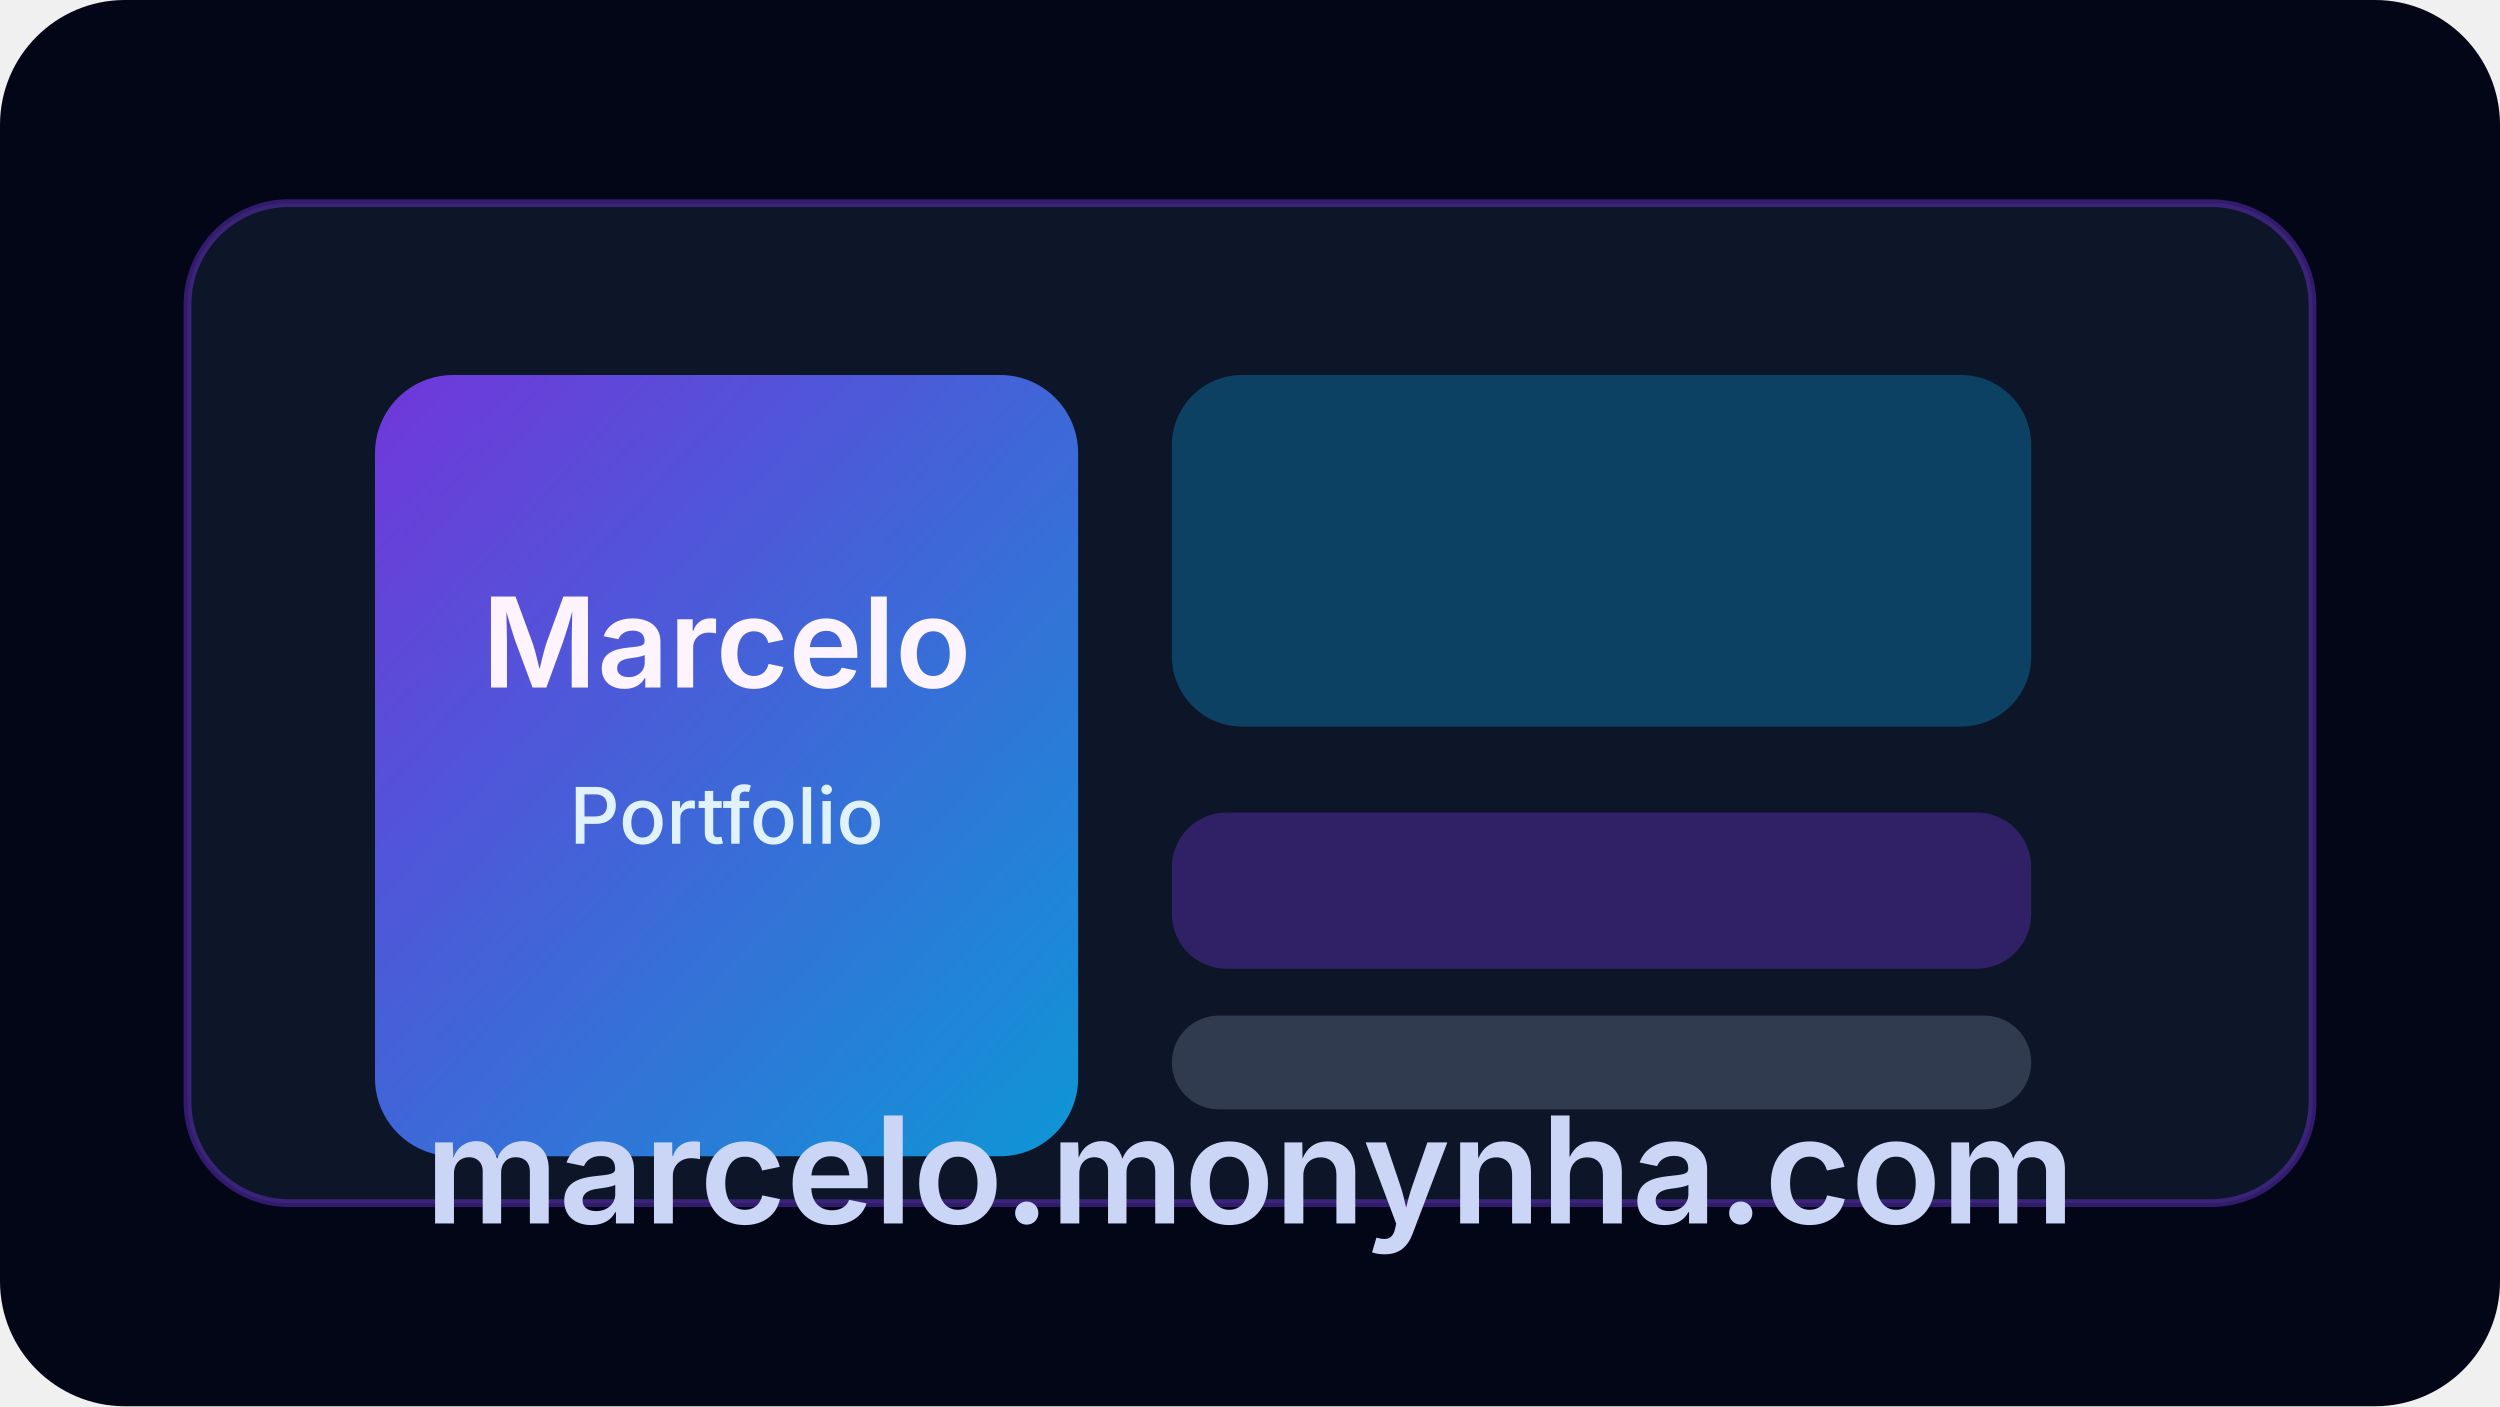
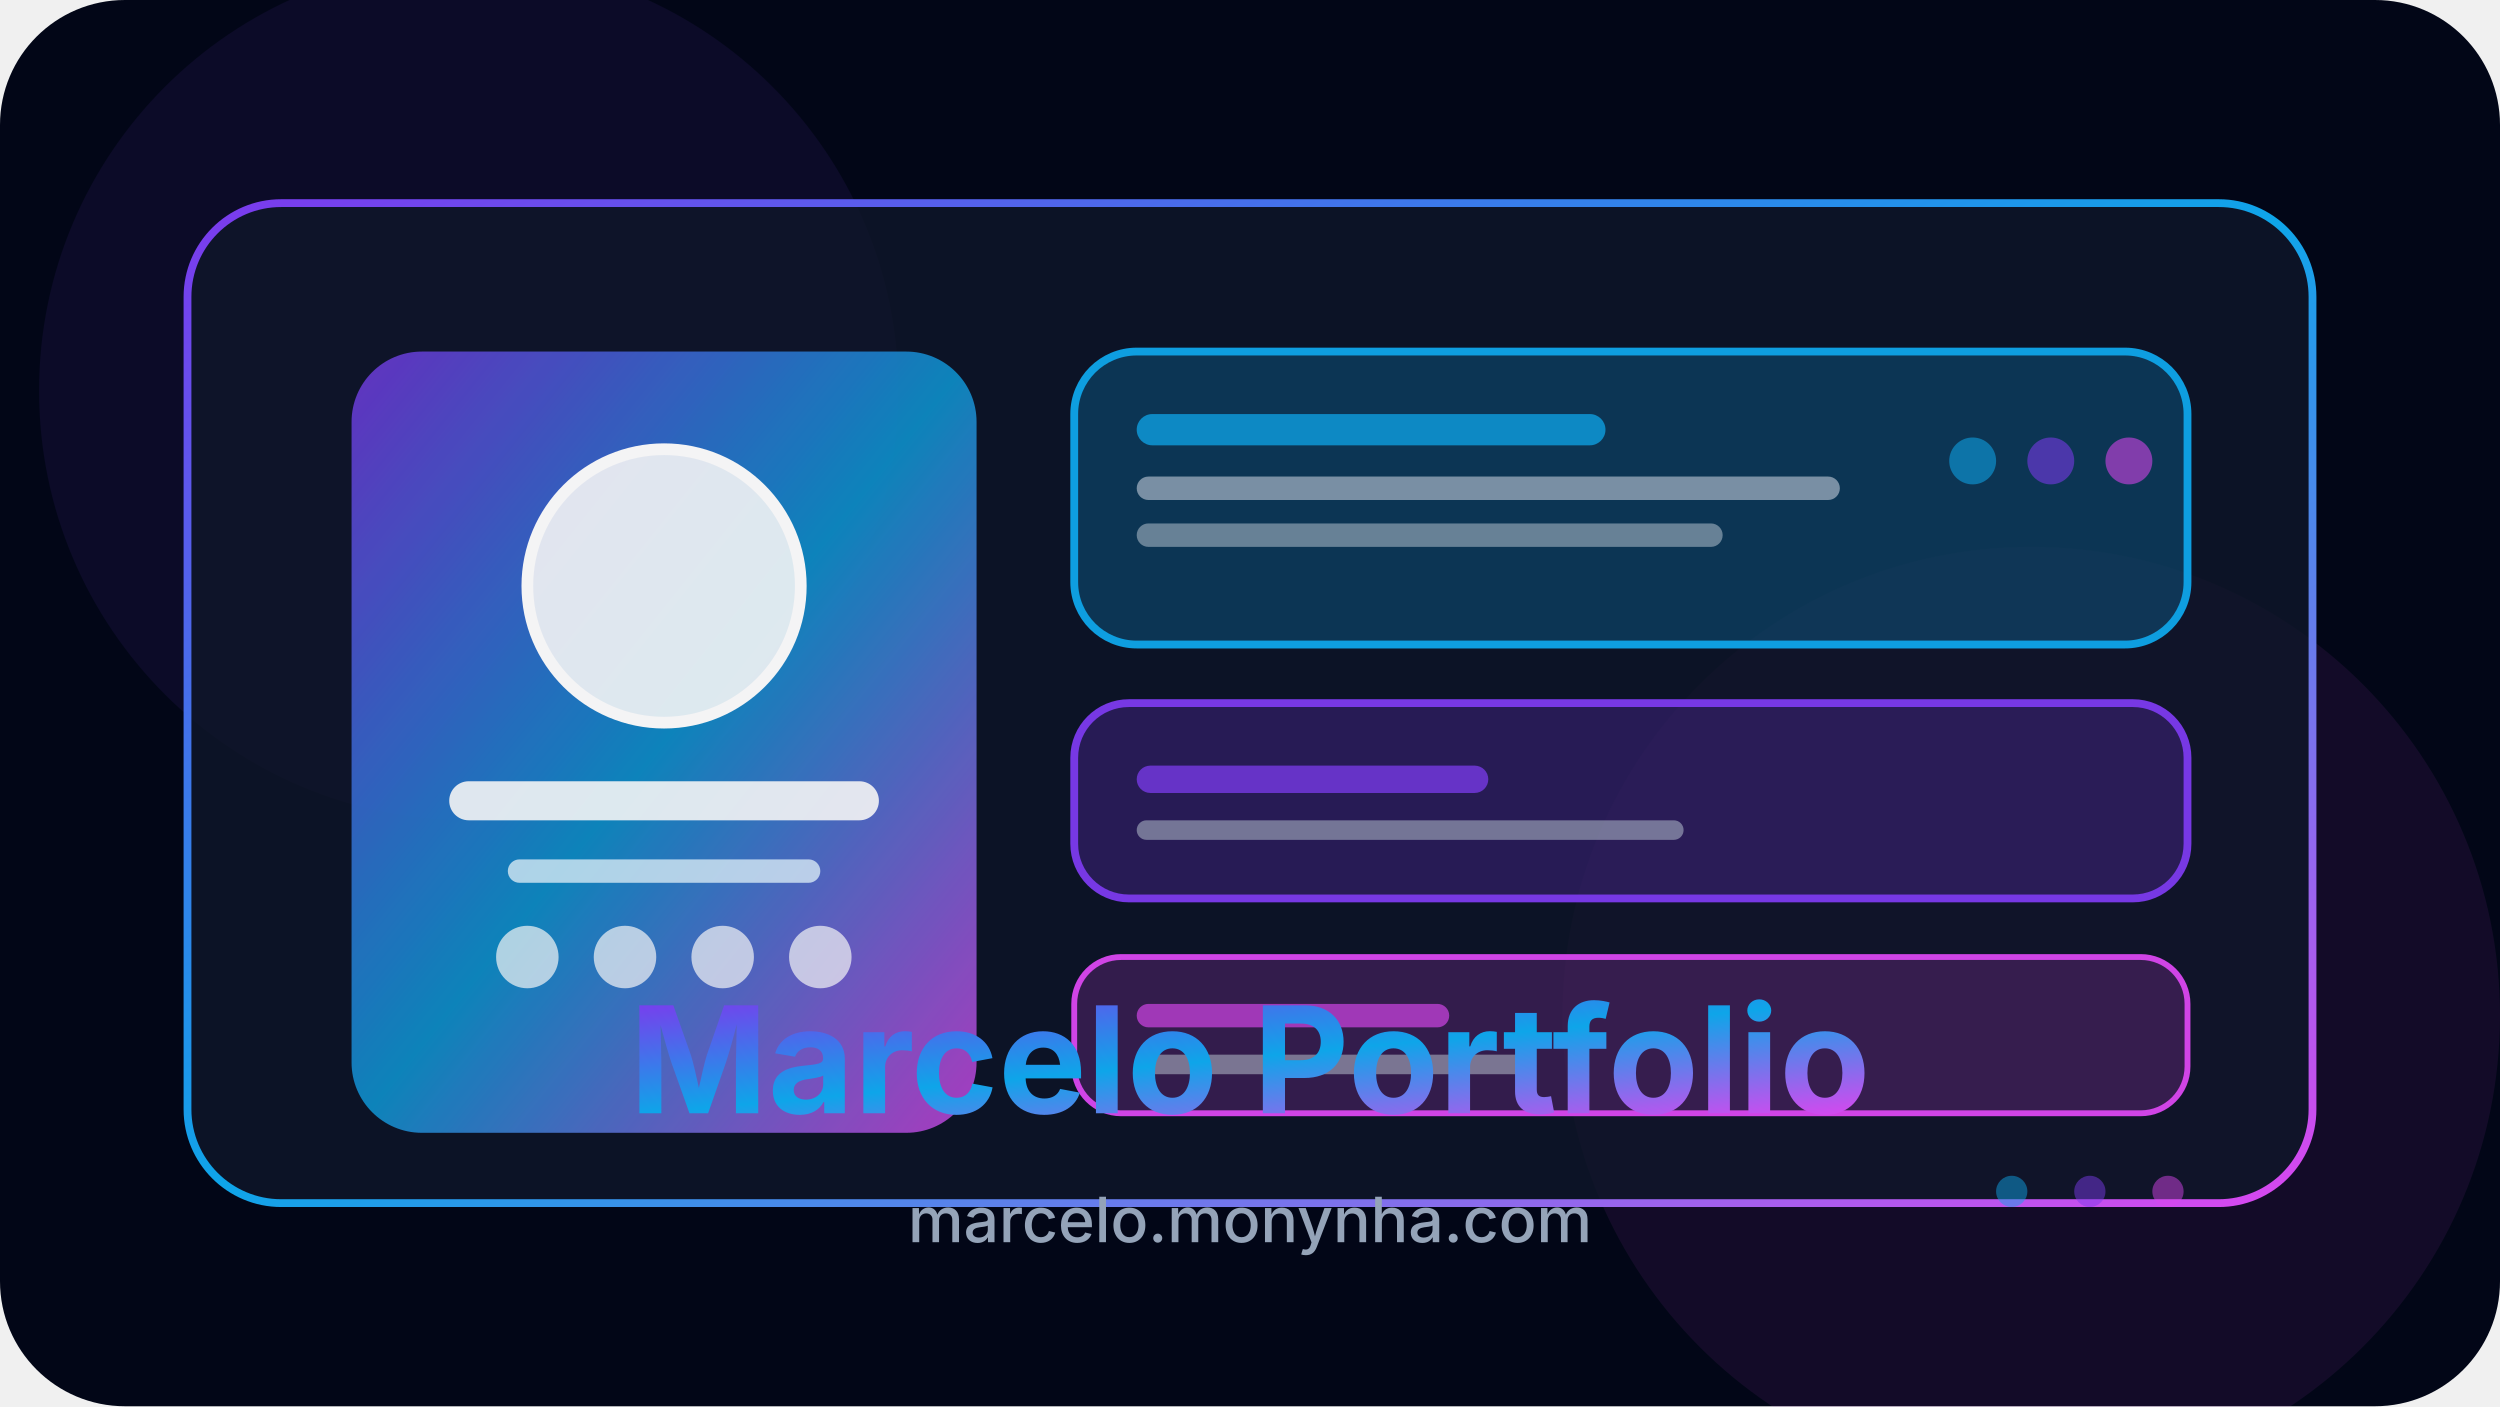
<svg xmlns="http://www.w3.org/2000/svg" width="640" height="360" viewBox="0 0 640 360" role="img">
  <defs>
    <linearGradient id="marceloGradient" x1="0%" y1="0%" x2="100%" y2="100%">
      <stop offset="0%" stop-color="#7C3AED" />
-       <stop offset="100%" stop-color="#0EA5E9" />
+       <stop offset="50%" stop-color="#0EA5E9" />
+       <stop offset="100%" stop-color="#D946EF" />
    </linearGradient>
  </defs>
  <rect width="640" height="360" rx="32" fill="#020617" />
-   <rect x="48" y="52" width="544" height="256" rx="26" fill="rgba(15,23,42,0.92)" stroke="rgba(124,58,237,0.4)" stroke-width="2" />
-   <g opacity="0.9">
-     <rect x="96" y="96" width="180" height="200" rx="20" fill="url(#marceloGradient)" />
-     <rect x="300" y="96" width="220" height="90" rx="18" fill="rgba(14,165,233,0.35)" />
-     <rect x="300" y="208" width="220" height="40" rx="14" fill="rgba(124,58,237,0.35)" />
-     <rect x="300" y="260" width="220" height="24" rx="12" fill="rgba(148,163,184,0.3)" />
+   <circle cx="120" cy="100" r="110" fill="#7C3AED" opacity="0.08" />
+   <circle cx="520" cy="260" r="120" fill="#D946EF" opacity="0.08" />
+   <rect x="48" y="52" width="544" height="256" rx="24" fill="rgba(15,23,42,0.8)" stroke="url(#marceloGradient)" stroke-width="2" />
+   <g opacity="0.95">
+     <rect x="90" y="90" width="160" height="200" rx="18" fill="url(#marceloGradient)" opacity="0.8" />
+     <circle cx="170" cy="150" r="35" fill="rgba(255,255,255,0.9)" stroke="#FFFFFF" stroke-width="3" />
+     <rect x="115" y="200" width="110" height="10" rx="5" fill="#FFFFFF" opacity="0.9" />
+     <rect x="130" y="220" width="80" height="6" rx="3" fill="#E0F2FE" opacity="0.8" />
+     <g transform="translate(135, 245)">
+       <circle cx="0" cy="0" r="8" fill="#FFFFFF" opacity="0.7" />
+       <circle cx="25" cy="0" r="8" fill="#FFFFFF" opacity="0.7" />
+       <circle cx="50" cy="0" r="8" fill="#FFFFFF" opacity="0.7" />
+       <circle cx="75" cy="0" r="8" fill="#FFFFFF" opacity="0.7" />
+     </g>
+     <g transform="translate(275, 90)">
+       <rect x="0" y="0" width="285" height="75" rx="16" fill="rgba(14,165,233,0.25)" stroke="#0EA5E9" stroke-width="2" />
+       <rect x="16" y="16" width="120" height="8" rx="4" fill="#0EA5E9" opacity="0.8" />
+       <rect x="16" y="32" width="180" height="6" rx="3" fill="#CBD5E1" opacity="0.6" />
+       <rect x="16" y="44" width="150" height="6" rx="3" fill="#CBD5E1" opacity="0.5" />
+       <circle cx="230" cy="28" r="6" fill="#0EA5E9" opacity="0.6" />
+       <circle cx="250" cy="28" r="6" fill="#7C3AED" opacity="0.6" />
+       <circle cx="270" cy="28" r="6" fill="#D946EF" opacity="0.6" />
+       <rect x="0" y="90" width="285" height="50" rx="14" fill="rgba(124,58,237,0.25)" stroke="#7C3AED" stroke-width="2" />
+       <rect x="16" y="106" width="90" height="7" rx="3.5" fill="#7C3AED" opacity="0.8" />
+       <rect x="16" y="120" width="140" height="5" rx="2.5" fill="#CBD5E1" opacity="0.5" />
+       <rect x="0" y="155" width="285" height="40" rx="12" fill="rgba(217,70,239,0.2)" stroke="#D946EF" stroke-width="1.5" />
+       <rect x="16" y="167" width="80" height="6" rx="3" fill="#D946EF" opacity="0.7" />
+       <rect x="16" y="180" width="100" height="5" rx="2.5" fill="#CBD5E1" opacity="0.5" />
+       <circle cx="240" cy="215" r="4" fill="#0EA5E9" opacity="0.5" />
+       <circle cx="260" cy="215" r="4" fill="#7C3AED" opacity="0.5" />
+       <circle cx="280" cy="215" r="4" fill="#D946EF" opacity="0.5" />
+     </g>
  </g>
-   <text x="186" y="176" text-anchor="middle" fill="#fdf4ff" font-family="'Space Grotesk', 'Inter', sans-serif" font-size="32" font-weight="600">
-     Marcelo
+   <text x="320" y="285" text-anchor="middle" fill="url(#marceloGradient)" font-family="'Space Grotesk', 'Inter', sans-serif" font-size="38" font-weight="700">
+     Marcelo Portfolio
  </text>
-   <text x="186" y="216" text-anchor="middle" fill="#e0f2fe" font-family="'Inter', sans-serif" font-size="20" font-weight="500">
-     Portfolio
-   </text>
-   <text x="50%" y="87%" text-anchor="middle" fill="#cbd5f5" font-family="'Space Grotesk', 'Inter', sans-serif" font-size="38" font-weight="600">
+   <text x="320" y="318" text-anchor="middle" fill="#94A3B8" font-family="'Inter', sans-serif" font-size="16" font-weight="500">
    marcelo.monynha.com
  </text>
</svg>
